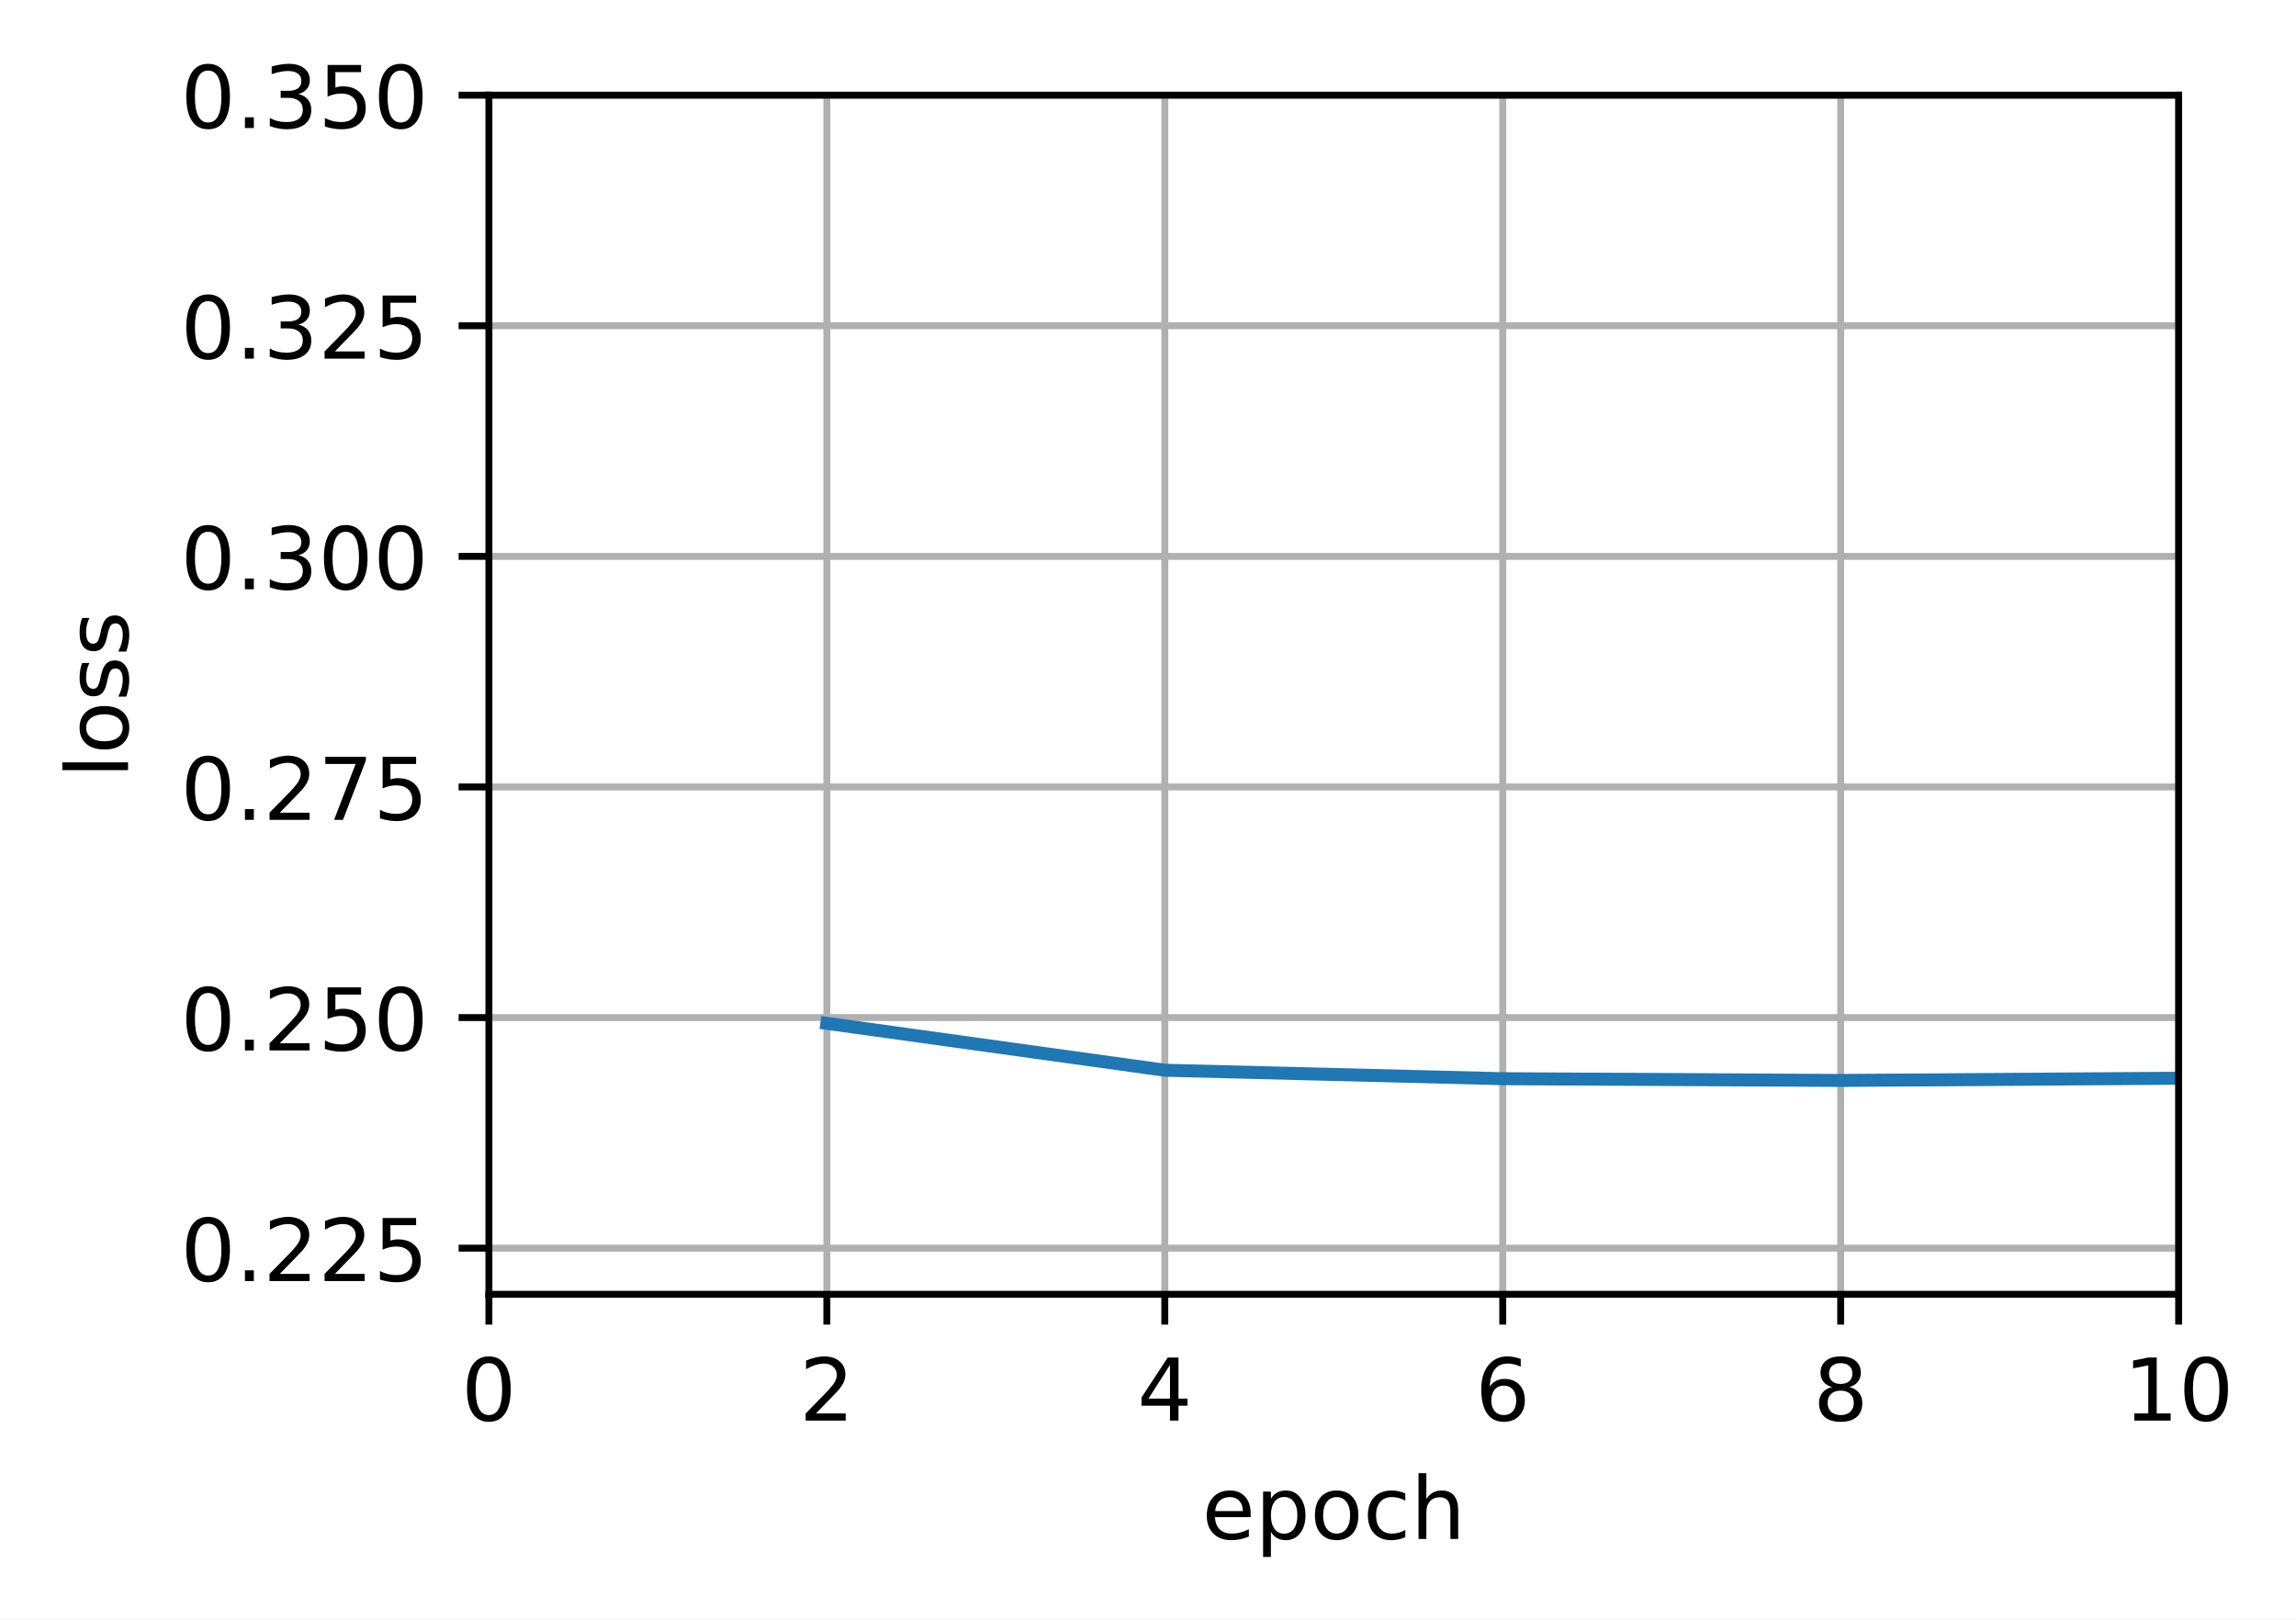
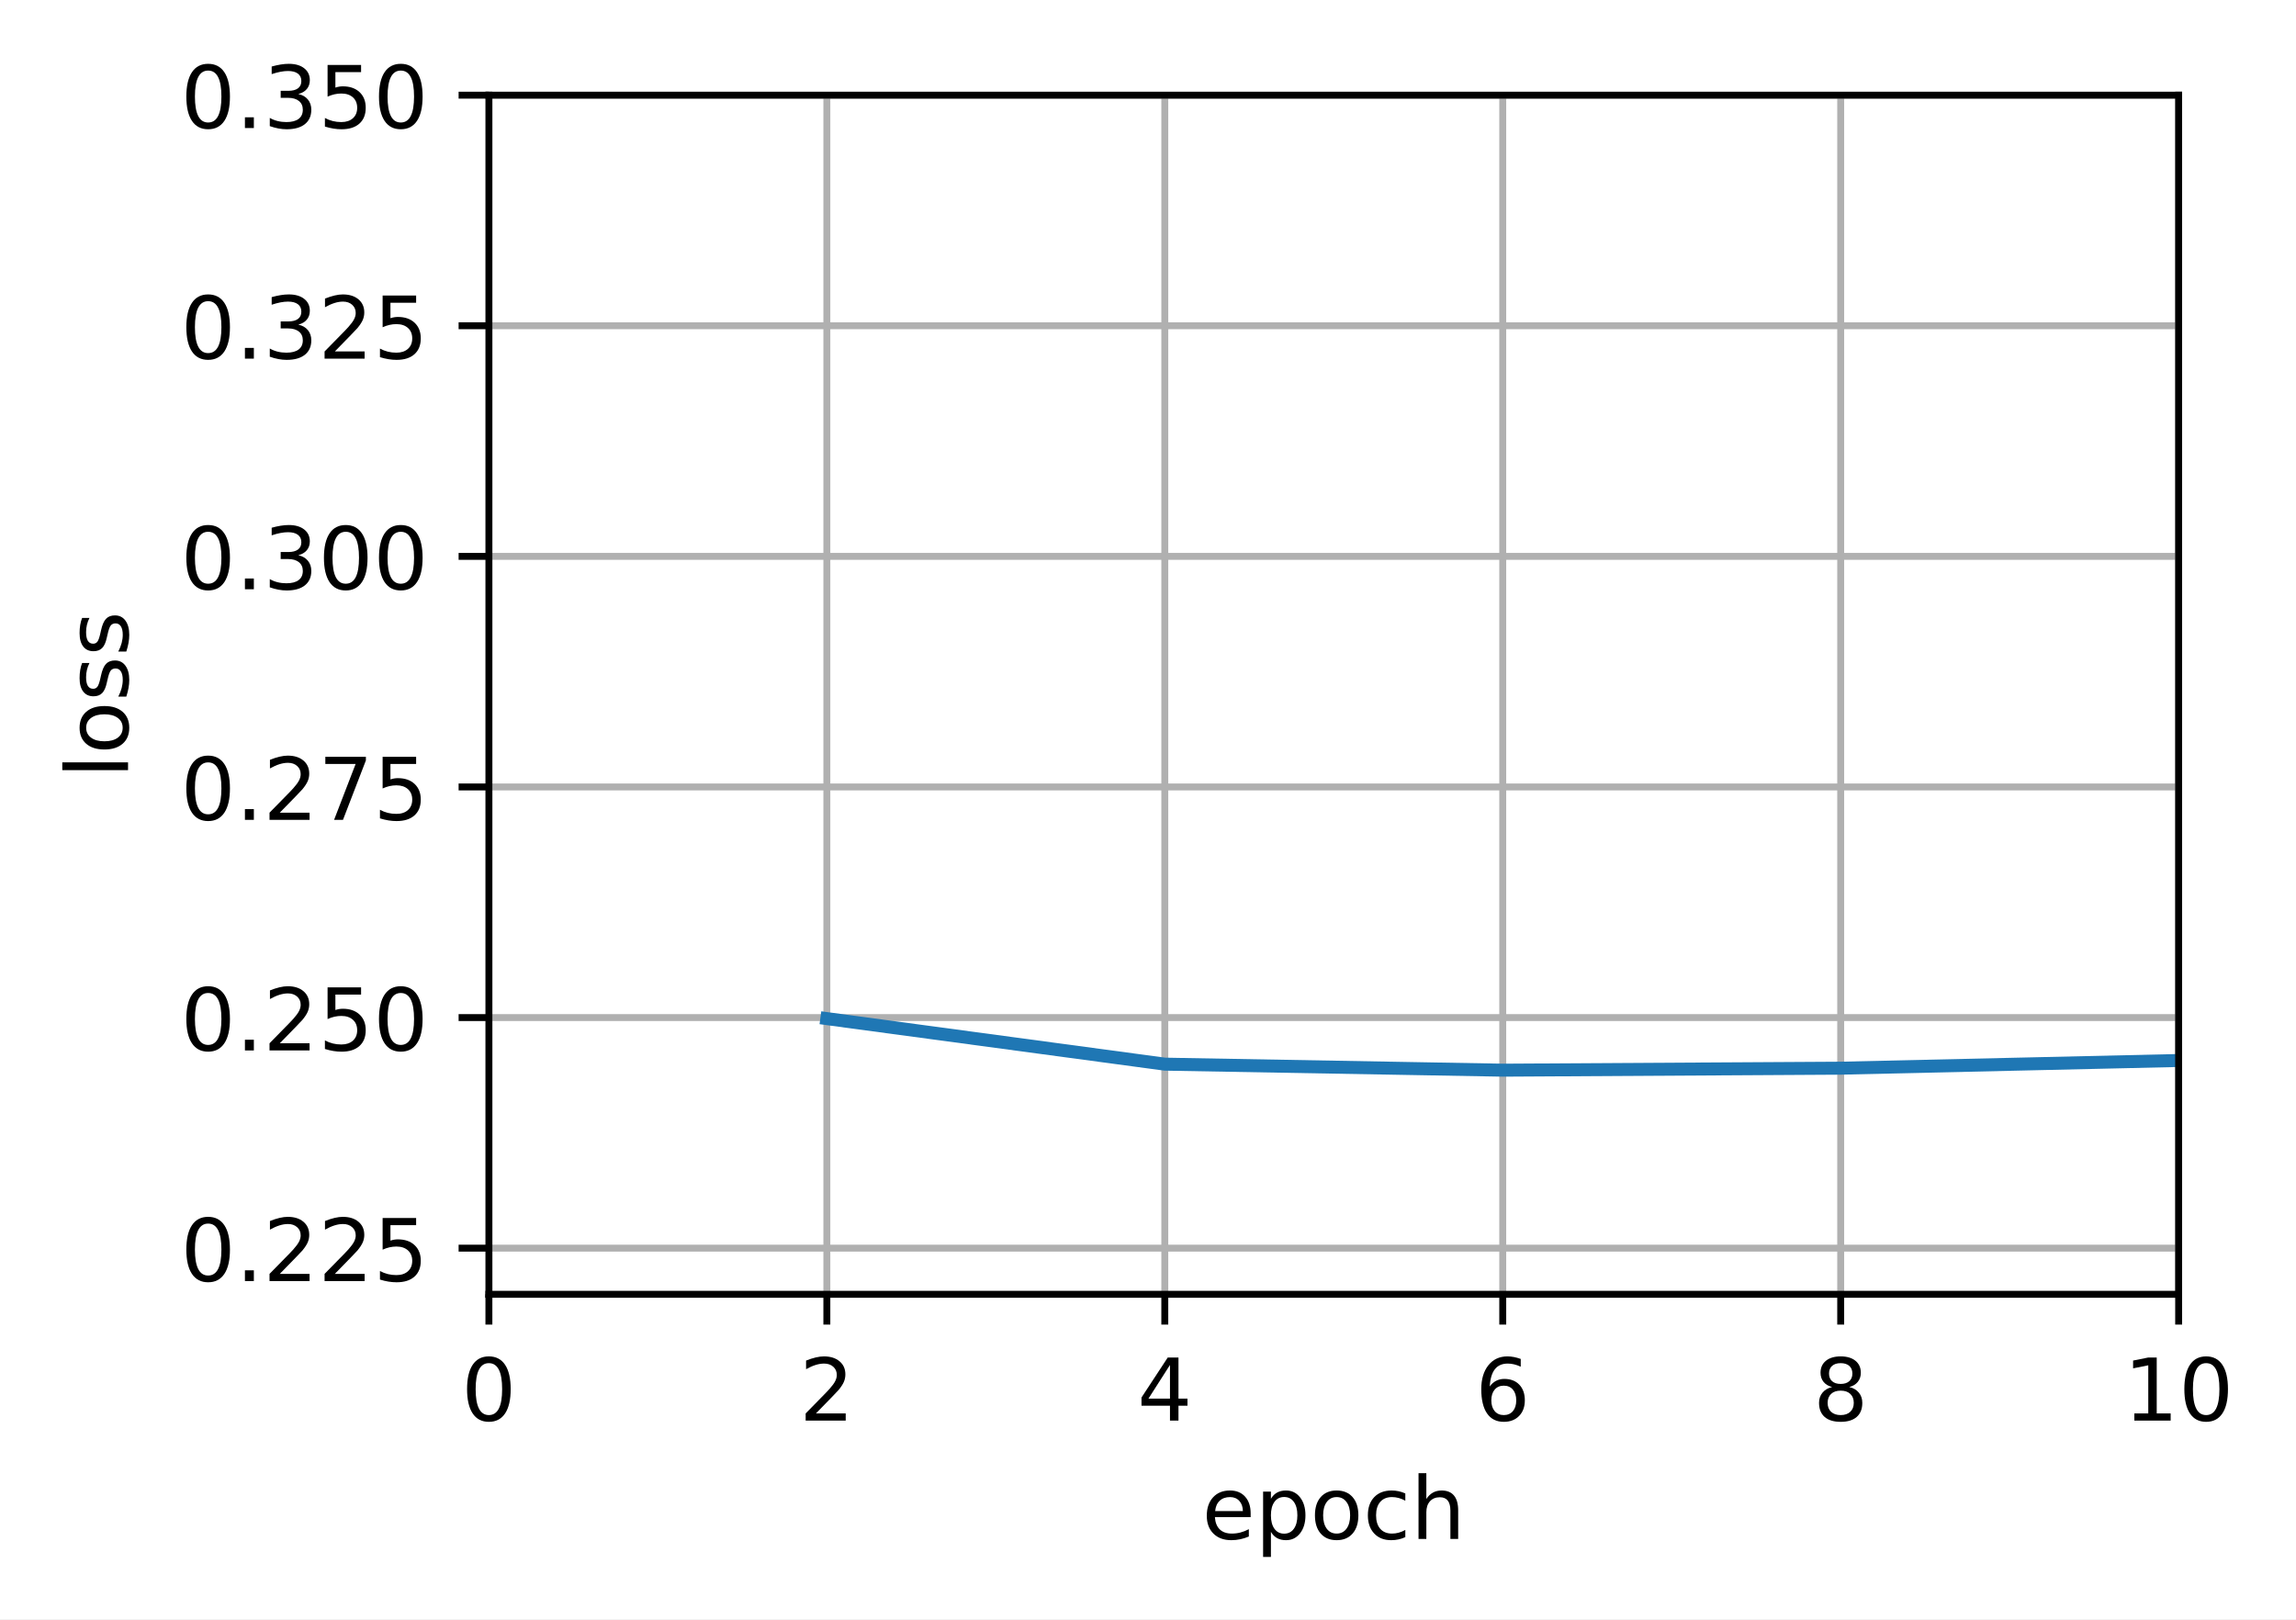
<svg xmlns="http://www.w3.org/2000/svg" xmlns:xlink="http://www.w3.org/1999/xlink" width="265.369pt" height="187.155pt" viewBox="0 0 265.369 187.155" version="1.1">
  <defs>
    <style type="text/css">*{stroke-linejoin: round; stroke-linecap: butt}</style>
  </defs>
  <g id="figure_1">
    <g id="patch_1">
      <path d="M -0 187.155  L 265.369 187.155  L 265.369 -0  L -0 -0  z " style="fill: #ffffff" />
    </g>
    <g id="axes_1">
      <g id="patch_2">
        <path d="M 56.506 149.599  L 251.806 149.599  L 251.806 10.999  L 56.506 10.999  z " style="fill: #ffffff" />
      </g>
      <g id="matplotlib.axis_1">
        <g id="xtick_1">
          <g id="line2d_1">
-             <path d="M 56.506 149.599  L 56.506 10.999  " clip-path="url(#p209140a55d)" style="fill: none; stroke: #b0b0b0; stroke-width: 0.8; stroke-linecap: square" />
+             <path d="M 56.506 149.599  L 56.506 10.999  " clip-path="url(#p2aec1efd85)" style="fill: none; stroke: #b0b0b0; stroke-width: 0.8; stroke-linecap: square" />
          </g>
          <g id="line2d_2">
            <defs>
-               <path id="mf3496a4bae" d="M 0 0  L 0 3.5  " style="stroke: #000000; stroke-width: 0.8" />
+               <path id="m5b77063b98" d="M 0 0  L 0 3.5  " style="stroke: #000000; stroke-width: 0.8" />
            </defs>
            <g>
-               <use xlink:href="#mf3496a4bae" x="56.506" y="149.599" style="stroke: #000000; stroke-width: 0.8" />
+               <use xlink:href="#m5b77063b98" x="56.506" y="149.599" style="stroke: #000000; stroke-width: 0.8" />
            </g>
          </g>
          <g id="text_1">
            <g transform="translate(53.325 164.1977) scale(0.1 -0.1)">
              <defs>
                <path id="DejaVuSans-30" d="M 2034 4250  Q 1547 4250 1301 3770  Q 1056 3291 1056 2328  Q 1056 1369 1301 889  Q 1547 409 2034 409  Q 2525 409 2770 889  Q 3016 1369 3016 2328  Q 3016 3291 2770 3770  Q 2525 4250 2034 4250  z M 2034 4750  Q 2819 4750 3233 4129  Q 3647 3509 3647 2328  Q 3647 1150 3233 529  Q 2819 -91 2034 -91  Q 1250 -91 836 529  Q 422 1150 422 2328  Q 422 3509 836 4129  Q 1250 4750 2034 4750  z " transform="scale(0.015625)" />
              </defs>
              <use xlink:href="#DejaVuSans-30" />
            </g>
          </g>
        </g>
        <g id="xtick_2">
          <g id="line2d_3">
-             <path d="M 95.566 149.599  L 95.566 10.999  " clip-path="url(#p209140a55d)" style="fill: none; stroke: #b0b0b0; stroke-width: 0.8; stroke-linecap: square" />
+             <path d="M 95.566 149.599  L 95.566 10.999  " clip-path="url(#p2aec1efd85)" style="fill: none; stroke: #b0b0b0; stroke-width: 0.8; stroke-linecap: square" />
          </g>
          <g id="line2d_4">
            <g>
-               <use xlink:href="#mf3496a4bae" x="95.566" y="149.599" style="stroke: #000000; stroke-width: 0.8" />
+               <use xlink:href="#m5b77063b98" x="95.566" y="149.599" style="stroke: #000000; stroke-width: 0.8" />
            </g>
          </g>
          <g id="text_2">
            <g transform="translate(92.385 164.1977) scale(0.1 -0.1)">
              <defs>
                <path id="DejaVuSans-32" d="M 1228 531  L 3431 531  L 3431 0  L 469 0  L 469 531  Q 828 903 1448 1529  Q 2069 2156 2228 2338  Q 2531 2678 2651 2914  Q 2772 3150 2772 3378  Q 2772 3750 2511 3984  Q 2250 4219 1831 4219  Q 1534 4219 1204 4116  Q 875 4013 500 3803  L 500 4441  Q 881 4594 1212 4672  Q 1544 4750 1819 4750  Q 2544 4750 2975 4387  Q 3406 4025 3406 3419  Q 3406 3131 3298 2873  Q 3191 2616 2906 2266  Q 2828 2175 2409 1742  Q 1991 1309 1228 531  z " transform="scale(0.015625)" />
              </defs>
              <use xlink:href="#DejaVuSans-32" />
            </g>
          </g>
        </g>
        <g id="xtick_3">
          <g id="line2d_5">
-             <path d="M 134.626 149.599  L 134.626 10.999  " clip-path="url(#p209140a55d)" style="fill: none; stroke: #b0b0b0; stroke-width: 0.8; stroke-linecap: square" />
+             <path d="M 134.626 149.599  L 134.626 10.999  " clip-path="url(#p2aec1efd85)" style="fill: none; stroke: #b0b0b0; stroke-width: 0.8; stroke-linecap: square" />
          </g>
          <g id="line2d_6">
            <g>
-               <use xlink:href="#mf3496a4bae" x="134.626" y="149.599" style="stroke: #000000; stroke-width: 0.8" />
+               <use xlink:href="#m5b77063b98" x="134.626" y="149.599" style="stroke: #000000; stroke-width: 0.8" />
            </g>
          </g>
          <g id="text_3">
            <g transform="translate(131.445 164.1977) scale(0.1 -0.1)">
              <defs>
                <path id="DejaVuSans-34" d="M 2419 4116  L 825 1625  L 2419 1625  L 2419 4116  z M 2253 4666  L 3047 4666  L 3047 1625  L 3713 1625  L 3713 1100  L 3047 1100  L 3047 0  L 2419 0  L 2419 1100  L 313 1100  L 313 1709  L 2253 4666  z " transform="scale(0.015625)" />
              </defs>
              <use xlink:href="#DejaVuSans-34" />
            </g>
          </g>
        </g>
        <g id="xtick_4">
          <g id="line2d_7">
-             <path d="M 173.686 149.599  L 173.686 10.999  " clip-path="url(#p209140a55d)" style="fill: none; stroke: #b0b0b0; stroke-width: 0.8; stroke-linecap: square" />
+             <path d="M 173.686 149.599  L 173.686 10.999  " clip-path="url(#p2aec1efd85)" style="fill: none; stroke: #b0b0b0; stroke-width: 0.8; stroke-linecap: square" />
          </g>
          <g id="line2d_8">
            <g>
-               <use xlink:href="#mf3496a4bae" x="173.686" y="149.599" style="stroke: #000000; stroke-width: 0.8" />
+               <use xlink:href="#m5b77063b98" x="173.686" y="149.599" style="stroke: #000000; stroke-width: 0.8" />
            </g>
          </g>
          <g id="text_4">
            <g transform="translate(170.505 164.1977) scale(0.1 -0.1)">
              <defs>
                <path id="DejaVuSans-36" d="M 2113 2584  Q 1688 2584 1439 2293  Q 1191 2003 1191 1497  Q 1191 994 1439 701  Q 1688 409 2113 409  Q 2538 409 2786 701  Q 3034 994 3034 1497  Q 3034 2003 2786 2293  Q 2538 2584 2113 2584  z M 3366 4563  L 3366 3988  Q 3128 4100 2886 4159  Q 2644 4219 2406 4219  Q 1781 4219 1451 3797  Q 1122 3375 1075 2522  Q 1259 2794 1537 2939  Q 1816 3084 2150 3084  Q 2853 3084 3261 2657  Q 3669 2231 3669 1497  Q 3669 778 3244 343  Q 2819 -91 2113 -91  Q 1303 -91 875 529  Q 447 1150 447 2328  Q 447 3434 972 4092  Q 1497 4750 2381 4750  Q 2619 4750 2861 4703  Q 3103 4656 3366 4563  z " transform="scale(0.015625)" />
              </defs>
              <use xlink:href="#DejaVuSans-36" />
            </g>
          </g>
        </g>
        <g id="xtick_5">
          <g id="line2d_9">
-             <path d="M 212.746 149.599  L 212.746 10.999  " clip-path="url(#p209140a55d)" style="fill: none; stroke: #b0b0b0; stroke-width: 0.8; stroke-linecap: square" />
+             <path d="M 212.746 149.599  L 212.746 10.999  " clip-path="url(#p2aec1efd85)" style="fill: none; stroke: #b0b0b0; stroke-width: 0.8; stroke-linecap: square" />
          </g>
          <g id="line2d_10">
            <g>
-               <use xlink:href="#mf3496a4bae" x="212.746" y="149.599" style="stroke: #000000; stroke-width: 0.8" />
+               <use xlink:href="#m5b77063b98" x="212.746" y="149.599" style="stroke: #000000; stroke-width: 0.8" />
            </g>
          </g>
          <g id="text_5">
            <g transform="translate(209.565 164.1977) scale(0.1 -0.1)">
              <defs>
                <path id="DejaVuSans-38" d="M 2034 2216  Q 1584 2216 1326 1975  Q 1069 1734 1069 1313  Q 1069 891 1326 650  Q 1584 409 2034 409  Q 2484 409 2743 651  Q 3003 894 3003 1313  Q 3003 1734 2745 1975  Q 2488 2216 2034 2216  z M 1403 2484  Q 997 2584 770 2862  Q 544 3141 544 3541  Q 544 4100 942 4425  Q 1341 4750 2034 4750  Q 2731 4750 3128 4425  Q 3525 4100 3525 3541  Q 3525 3141 3298 2862  Q 3072 2584 2669 2484  Q 3125 2378 3379 2068  Q 3634 1759 3634 1313  Q 3634 634 3220 271  Q 2806 -91 2034 -91  Q 1263 -91 848 271  Q 434 634 434 1313  Q 434 1759 690 2068  Q 947 2378 1403 2484  z M 1172 3481  Q 1172 3119 1398 2916  Q 1625 2713 2034 2713  Q 2441 2713 2670 2916  Q 2900 3119 2900 3481  Q 2900 3844 2670 4047  Q 2441 4250 2034 4250  Q 1625 4250 1398 4047  Q 1172 3844 1172 3481  z " transform="scale(0.015625)" />
              </defs>
              <use xlink:href="#DejaVuSans-38" />
            </g>
          </g>
        </g>
        <g id="xtick_6">
          <g id="line2d_11">
-             <path d="M 251.806 149.599  L 251.806 10.999  " clip-path="url(#p209140a55d)" style="fill: none; stroke: #b0b0b0; stroke-width: 0.8; stroke-linecap: square" />
+             <path d="M 251.806 149.599  L 251.806 10.999  " clip-path="url(#p2aec1efd85)" style="fill: none; stroke: #b0b0b0; stroke-width: 0.8; stroke-linecap: square" />
          </g>
          <g id="line2d_12">
            <g>
-               <use xlink:href="#mf3496a4bae" x="251.806" y="149.599" style="stroke: #000000; stroke-width: 0.8" />
+               <use xlink:href="#m5b77063b98" x="251.806" y="149.599" style="stroke: #000000; stroke-width: 0.8" />
            </g>
          </g>
          <g id="text_6">
            <g transform="translate(245.4437 164.1977) scale(0.1 -0.1)">
              <defs>
                <path id="DejaVuSans-31" d="M 794 531  L 1825 531  L 1825 4091  L 703 3866  L 703 4441  L 1819 4666  L 2450 4666  L 2450 531  L 3481 531  L 3481 0  L 794 0  L 794 531  z " transform="scale(0.015625)" />
              </defs>
              <use xlink:href="#DejaVuSans-31" />
-               <use xlink:href="#DejaVuSans-30" x="63.623" />
+               <use xlink:href="#DejaVuSans-30" transform="translate(63.62305 0)" />
            </g>
          </g>
        </g>
        <g id="text_7">
          <g transform="translate(138.9281 177.8758) scale(0.1 -0.1)">
            <defs>
              <path id="DejaVuSans-65" d="M 3597 1894  L 3597 1613  L 953 1613  Q 991 1019 1311 708  Q 1631 397 2203 397  Q 2534 397 2845 478  Q 3156 559 3463 722  L 3463 178  Q 3153 47 2828 -22  Q 2503 -91 2169 -91  Q 1331 -91 842 396  Q 353 884 353 1716  Q 353 2575 817 3079  Q 1281 3584 2069 3584  Q 2775 3584 3186 3129  Q 3597 2675 3597 1894  z M 3022 2063  Q 3016 2534 2758 2815  Q 2500 3097 2075 3097  Q 1594 3097 1305 2825  Q 1016 2553 972 2059  L 3022 2063  z " transform="scale(0.015625)" />
              <path id="DejaVuSans-70" d="M 1159 525  L 1159 -1331  L 581 -1331  L 581 3500  L 1159 3500  L 1159 2969  Q 1341 3281 1617 3432  Q 1894 3584 2278 3584  Q 2916 3584 3314 3078  Q 3713 2572 3713 1747  Q 3713 922 3314 415  Q 2916 -91 2278 -91  Q 1894 -91 1617 61  Q 1341 213 1159 525  z M 3116 1747  Q 3116 2381 2855 2742  Q 2594 3103 2138 3103  Q 1681 3103 1420 2742  Q 1159 2381 1159 1747  Q 1159 1113 1420 752  Q 1681 391 2138 391  Q 2594 391 2855 752  Q 3116 1113 3116 1747  z " transform="scale(0.015625)" />
              <path id="DejaVuSans-6f" d="M 1959 3097  Q 1497 3097 1228 2736  Q 959 2375 959 1747  Q 959 1119 1226 758  Q 1494 397 1959 397  Q 2419 397 2687 759  Q 2956 1122 2956 1747  Q 2956 2369 2687 2733  Q 2419 3097 1959 3097  z M 1959 3584  Q 2709 3584 3137 3096  Q 3566 2609 3566 1747  Q 3566 888 3137 398  Q 2709 -91 1959 -91  Q 1206 -91 779 398  Q 353 888 353 1747  Q 353 2609 779 3096  Q 1206 3584 1959 3584  z " transform="scale(0.015625)" />
              <path id="DejaVuSans-63" d="M 3122 3366  L 3122 2828  Q 2878 2963 2633 3030  Q 2388 3097 2138 3097  Q 1578 3097 1268 2742  Q 959 2388 959 1747  Q 959 1106 1268 751  Q 1578 397 2138 397  Q 2388 397 2633 464  Q 2878 531 3122 666  L 3122 134  Q 2881 22 2623 -34  Q 2366 -91 2075 -91  Q 1284 -91 818 406  Q 353 903 353 1747  Q 353 2603 823 3093  Q 1294 3584 2113 3584  Q 2378 3584 2631 3529  Q 2884 3475 3122 3366  z " transform="scale(0.015625)" />
              <path id="DejaVuSans-68" d="M 3513 2113  L 3513 0  L 2938 0  L 2938 2094  Q 2938 2591 2744 2837  Q 2550 3084 2163 3084  Q 1697 3084 1428 2787  Q 1159 2491 1159 1978  L 1159 0  L 581 0  L 581 4863  L 1159 4863  L 1159 2956  Q 1366 3272 1645 3428  Q 1925 3584 2291 3584  Q 2894 3584 3203 3211  Q 3513 2838 3513 2113  z " transform="scale(0.015625)" />
            </defs>
            <use xlink:href="#DejaVuSans-65" />
-             <use xlink:href="#DejaVuSans-70" x="61.523" />
-             <use xlink:href="#DejaVuSans-6f" x="125" />
-             <use xlink:href="#DejaVuSans-63" x="186.182" />
-             <use xlink:href="#DejaVuSans-68" x="241.162" />
+             <use xlink:href="#DejaVuSans-70" transform="translate(61.52344 0)" />
+             <use xlink:href="#DejaVuSans-6f" transform="translate(125 0)" />
+             <use xlink:href="#DejaVuSans-63" transform="translate(186.1816 0)" />
+             <use xlink:href="#DejaVuSans-68" transform="translate(241.1621 0)" />
          </g>
        </g>
      </g>
      <g id="matplotlib.axis_2">
        <g id="ytick_1">
          <g id="line2d_13">
-             <path d="M 56.506 144.268  L 251.806 144.268  " clip-path="url(#p209140a55d)" style="fill: none; stroke: #b0b0b0; stroke-width: 0.8; stroke-linecap: square" />
+             <path d="M 56.506 144.268  L 251.806 144.268  " clip-path="url(#p2aec1efd85)" style="fill: none; stroke: #b0b0b0; stroke-width: 0.8; stroke-linecap: square" />
          </g>
          <g id="line2d_14">
            <defs>
-               <path id="mc311a58e04" d="M 0 0  L -3.5 0  " style="stroke: #000000; stroke-width: 0.8" />
+               <path id="md7aaf4e12d" d="M 0 0  L -3.5 0  " style="stroke: #000000; stroke-width: 0.8" />
            </defs>
            <g>
-               <use xlink:href="#mc311a58e04" x="56.506" y="144.268" style="stroke: #000000; stroke-width: 0.8" />
+               <use xlink:href="#md7aaf4e12d" x="56.506" y="144.268" style="stroke: #000000; stroke-width: 0.8" />
            </g>
          </g>
          <g id="text_8">
            <g transform="translate(20.87813 148.0677) scale(0.1 -0.1)">
              <defs>
                <path id="DejaVuSans-2e" d="M 684 794  L 1344 794  L 1344 0  L 684 0  L 684 794  z " transform="scale(0.015625)" />
                <path id="DejaVuSans-35" d="M 691 4666  L 3169 4666  L 3169 4134  L 1269 4134  L 1269 2991  Q 1406 3038 1543 3061  Q 1681 3084 1819 3084  Q 2600 3084 3056 2656  Q 3513 2228 3513 1497  Q 3513 744 3044 326  Q 2575 -91 1722 -91  Q 1428 -91 1123 -41  Q 819 9 494 109  L 494 744  Q 775 591 1075 516  Q 1375 441 1709 441  Q 2250 441 2565 725  Q 2881 1009 2881 1497  Q 2881 1984 2565 2268  Q 2250 2553 1709 2553  Q 1456 2553 1204 2497  Q 953 2441 691 2322  L 691 4666  z " transform="scale(0.015625)" />
              </defs>
              <use xlink:href="#DejaVuSans-30" />
-               <use xlink:href="#DejaVuSans-2e" x="63.623" />
-               <use xlink:href="#DejaVuSans-32" x="95.41" />
-               <use xlink:href="#DejaVuSans-32" x="159.033" />
-               <use xlink:href="#DejaVuSans-35" x="222.656" />
+               <use xlink:href="#DejaVuSans-2e" transform="translate(63.62305 0)" />
+               <use xlink:href="#DejaVuSans-32" transform="translate(95.41016 0)" />
+               <use xlink:href="#DejaVuSans-32" transform="translate(159.0332 0)" />
+               <use xlink:href="#DejaVuSans-35" transform="translate(222.6562 0)" />
            </g>
          </g>
        </g>
        <g id="ytick_2">
          <g id="line2d_15">
-             <path d="M 56.506 117.615  L 251.806 117.615  " clip-path="url(#p209140a55d)" style="fill: none; stroke: #b0b0b0; stroke-width: 0.8; stroke-linecap: square" />
+             <path d="M 56.506 117.615  L 251.806 117.615  " clip-path="url(#p2aec1efd85)" style="fill: none; stroke: #b0b0b0; stroke-width: 0.8; stroke-linecap: square" />
          </g>
          <g id="line2d_16">
            <g>
-               <use xlink:href="#mc311a58e04" x="56.506" y="117.615" style="stroke: #000000; stroke-width: 0.8" />
+               <use xlink:href="#md7aaf4e12d" x="56.506" y="117.615" style="stroke: #000000; stroke-width: 0.8" />
            </g>
          </g>
          <g id="text_9">
            <g transform="translate(20.87813 121.4138) scale(0.1 -0.1)">
              <use xlink:href="#DejaVuSans-30" />
-               <use xlink:href="#DejaVuSans-2e" x="63.623" />
-               <use xlink:href="#DejaVuSans-32" x="95.41" />
-               <use xlink:href="#DejaVuSans-35" x="159.033" />
-               <use xlink:href="#DejaVuSans-30" x="222.656" />
+               <use xlink:href="#DejaVuSans-2e" transform="translate(63.62305 0)" />
+               <use xlink:href="#DejaVuSans-32" transform="translate(95.41016 0)" />
+               <use xlink:href="#DejaVuSans-35" transform="translate(159.0332 0)" />
+               <use xlink:href="#DejaVuSans-30" transform="translate(222.6562 0)" />
            </g>
          </g>
        </g>
        <g id="ytick_3">
          <g id="line2d_17">
-             <path d="M 56.506 90.961  L 251.806 90.961  " clip-path="url(#p209140a55d)" style="fill: none; stroke: #b0b0b0; stroke-width: 0.8; stroke-linecap: square" />
+             <path d="M 56.506 90.961  L 251.806 90.961  " clip-path="url(#p2aec1efd85)" style="fill: none; stroke: #b0b0b0; stroke-width: 0.8; stroke-linecap: square" />
          </g>
          <g id="line2d_18">
            <g>
-               <use xlink:href="#mc311a58e04" x="56.506" y="90.961" style="stroke: #000000; stroke-width: 0.8" />
+               <use xlink:href="#md7aaf4e12d" x="56.506" y="90.961" style="stroke: #000000; stroke-width: 0.8" />
            </g>
          </g>
          <g id="text_10">
            <g transform="translate(20.87813 94.75998) scale(0.1 -0.1)">
              <defs>
                <path id="DejaVuSans-37" d="M 525 4666  L 3525 4666  L 3525 4397  L 1831 0  L 1172 0  L 2766 4134  L 525 4134  L 525 4666  z " transform="scale(0.015625)" />
              </defs>
              <use xlink:href="#DejaVuSans-30" />
-               <use xlink:href="#DejaVuSans-2e" x="63.623" />
-               <use xlink:href="#DejaVuSans-32" x="95.41" />
-               <use xlink:href="#DejaVuSans-37" x="159.033" />
-               <use xlink:href="#DejaVuSans-35" x="222.656" />
+               <use xlink:href="#DejaVuSans-2e" transform="translate(63.62305 0)" />
+               <use xlink:href="#DejaVuSans-32" transform="translate(95.41016 0)" />
+               <use xlink:href="#DejaVuSans-37" transform="translate(159.0332 0)" />
+               <use xlink:href="#DejaVuSans-35" transform="translate(222.6562 0)" />
            </g>
          </g>
        </g>
        <g id="ytick_4">
          <g id="line2d_19">
-             <path d="M 56.506 64.307  L 251.806 64.307  " clip-path="url(#p209140a55d)" style="fill: none; stroke: #b0b0b0; stroke-width: 0.8; stroke-linecap: square" />
+             <path d="M 56.506 64.307  L 251.806 64.307  " clip-path="url(#p2aec1efd85)" style="fill: none; stroke: #b0b0b0; stroke-width: 0.8; stroke-linecap: square" />
          </g>
          <g id="line2d_20">
            <g>
-               <use xlink:href="#mc311a58e04" x="56.506" y="64.307" style="stroke: #000000; stroke-width: 0.8" />
+               <use xlink:href="#md7aaf4e12d" x="56.506" y="64.307" style="stroke: #000000; stroke-width: 0.8" />
            </g>
          </g>
          <g id="text_11">
            <g transform="translate(20.87813 68.10613) scale(0.1 -0.1)">
              <defs>
                <path id="DejaVuSans-33" d="M 2597 2516  Q 3050 2419 3304 2112  Q 3559 1806 3559 1356  Q 3559 666 3084 287  Q 2609 -91 1734 -91  Q 1441 -91 1130 -33  Q 819 25 488 141  L 488 750  Q 750 597 1062 519  Q 1375 441 1716 441  Q 2309 441 2620 675  Q 2931 909 2931 1356  Q 2931 1769 2642 2001  Q 2353 2234 1838 2234  L 1294 2234  L 1294 2753  L 1863 2753  Q 2328 2753 2575 2939  Q 2822 3125 2822 3475  Q 2822 3834 2567 4026  Q 2313 4219 1838 4219  Q 1578 4219 1281 4162  Q 984 4106 628 3988  L 628 4550  Q 988 4650 1302 4700  Q 1616 4750 1894 4750  Q 2613 4750 3031 4423  Q 3450 4097 3450 3541  Q 3450 3153 3228 2886  Q 3006 2619 2597 2516  z " transform="scale(0.015625)" />
              </defs>
              <use xlink:href="#DejaVuSans-30" />
-               <use xlink:href="#DejaVuSans-2e" x="63.623" />
-               <use xlink:href="#DejaVuSans-33" x="95.41" />
-               <use xlink:href="#DejaVuSans-30" x="159.033" />
-               <use xlink:href="#DejaVuSans-30" x="222.656" />
+               <use xlink:href="#DejaVuSans-2e" transform="translate(63.62305 0)" />
+               <use xlink:href="#DejaVuSans-33" transform="translate(95.41016 0)" />
+               <use xlink:href="#DejaVuSans-30" transform="translate(159.0332 0)" />
+               <use xlink:href="#DejaVuSans-30" transform="translate(222.6562 0)" />
            </g>
          </g>
        </g>
        <g id="ytick_5">
          <g id="line2d_21">
-             <path d="M 56.506 37.653  L 251.806 37.653  " clip-path="url(#p209140a55d)" style="fill: none; stroke: #b0b0b0; stroke-width: 0.8; stroke-linecap: square" />
+             <path d="M 56.506 37.653  L 251.806 37.653  " clip-path="url(#p2aec1efd85)" style="fill: none; stroke: #b0b0b0; stroke-width: 0.8; stroke-linecap: square" />
          </g>
          <g id="line2d_22">
            <g>
-               <use xlink:href="#mc311a58e04" x="56.506" y="37.653" style="stroke: #000000; stroke-width: 0.8" />
+               <use xlink:href="#md7aaf4e12d" x="56.506" y="37.653" style="stroke: #000000; stroke-width: 0.8" />
            </g>
          </g>
          <g id="text_12">
            <g transform="translate(20.87813 41.45228) scale(0.1 -0.1)">
              <use xlink:href="#DejaVuSans-30" />
-               <use xlink:href="#DejaVuSans-2e" x="63.623" />
-               <use xlink:href="#DejaVuSans-33" x="95.41" />
-               <use xlink:href="#DejaVuSans-32" x="159.033" />
-               <use xlink:href="#DejaVuSans-35" x="222.656" />
+               <use xlink:href="#DejaVuSans-2e" transform="translate(63.62305 0)" />
+               <use xlink:href="#DejaVuSans-33" transform="translate(95.41016 0)" />
+               <use xlink:href="#DejaVuSans-32" transform="translate(159.0332 0)" />
+               <use xlink:href="#DejaVuSans-35" transform="translate(222.6562 0)" />
            </g>
          </g>
        </g>
        <g id="ytick_6">
          <g id="line2d_23">
-             <path d="M 56.506 10.999  L 251.806 10.999  " clip-path="url(#p209140a55d)" style="fill: none; stroke: #b0b0b0; stroke-width: 0.8; stroke-linecap: square" />
+             <path d="M 56.506 10.999  L 251.806 10.999  " clip-path="url(#p2aec1efd85)" style="fill: none; stroke: #b0b0b0; stroke-width: 0.8; stroke-linecap: square" />
          </g>
          <g id="line2d_24">
            <g>
-               <use xlink:href="#mc311a58e04" x="56.506" y="10.999" style="stroke: #000000; stroke-width: 0.8" />
+               <use xlink:href="#md7aaf4e12d" x="56.506" y="10.999" style="stroke: #000000; stroke-width: 0.8" />
            </g>
          </g>
          <g id="text_13">
            <g transform="translate(20.87813 14.79844) scale(0.1 -0.1)">
              <use xlink:href="#DejaVuSans-30" />
-               <use xlink:href="#DejaVuSans-2e" x="63.623" />
-               <use xlink:href="#DejaVuSans-33" x="95.41" />
-               <use xlink:href="#DejaVuSans-35" x="159.033" />
-               <use xlink:href="#DejaVuSans-30" x="222.656" />
+               <use xlink:href="#DejaVuSans-2e" transform="translate(63.62305 0)" />
+               <use xlink:href="#DejaVuSans-33" transform="translate(95.41016 0)" />
+               <use xlink:href="#DejaVuSans-35" transform="translate(159.0332 0)" />
+               <use xlink:href="#DejaVuSans-30" transform="translate(222.6562 0)" />
            </g>
          </g>
        </g>
        <g id="text_14">
          <g transform="translate(14.79844 89.95703) rotate(-90) scale(0.1 -0.1)">
            <defs>
              <path id="DejaVuSans-6c" d="M 603 4863  L 1178 4863  L 1178 0  L 603 0  L 603 4863  z " transform="scale(0.015625)" />
              <path id="DejaVuSans-73" d="M 2834 3397  L 2834 2853  Q 2591 2978 2328 3040  Q 2066 3103 1784 3103  Q 1356 3103 1142 2972  Q 928 2841 928 2578  Q 928 2378 1081 2264  Q 1234 2150 1697 2047  L 1894 2003  Q 2506 1872 2764 1633  Q 3022 1394 3022 966  Q 3022 478 2636 193  Q 2250 -91 1575 -91  Q 1294 -91 989 -36  Q 684 19 347 128  L 347 722  Q 666 556 975 473  Q 1284 391 1588 391  Q 1994 391 2212 530  Q 2431 669 2431 922  Q 2431 1156 2273 1281  Q 2116 1406 1581 1522  L 1381 1569  Q 847 1681 609 1914  Q 372 2147 372 2553  Q 372 3047 722 3315  Q 1072 3584 1716 3584  Q 2034 3584 2315 3537  Q 2597 3491 2834 3397  z " transform="scale(0.015625)" />
            </defs>
            <use xlink:href="#DejaVuSans-6c" />
-             <use xlink:href="#DejaVuSans-6f" x="27.783" />
-             <use xlink:href="#DejaVuSans-73" x="88.965" />
-             <use xlink:href="#DejaVuSans-73" x="141.064" />
+             <use xlink:href="#DejaVuSans-6f" transform="translate(27.7832 0)" />
+             <use xlink:href="#DejaVuSans-73" transform="translate(88.96484 0)" />
+             <use xlink:href="#DejaVuSans-73" transform="translate(141.0645 0)" />
          </g>
        </g>
      </g>
      <g id="line2d_25">
-         <path d="M 95.566 118.28  L 134.626 123.702  L 173.686 124.68  L 212.746 124.881  L 251.806 124.628  " clip-path="url(#p209140a55d)" style="fill: none; stroke: #1f77b4; stroke-width: 1.5; stroke-linecap: square" />
+         <path d="M 95.566 117.734  L 134.626 122.998  L 173.686 123.694  L 212.746 123.464  L 251.806 122.574  " clip-path="url(#p2aec1efd85)" style="fill: none; stroke: #1f77b4; stroke-width: 1.5; stroke-linecap: square" />
      </g>
      <g id="patch_3">
        <path d="M 56.506 149.599  L 56.506 10.999  " style="fill: none; stroke: #000000; stroke-width: 0.8; stroke-linejoin: miter; stroke-linecap: square" />
      </g>
      <g id="patch_4">
        <path d="M 251.806 149.599  L 251.806 10.999  " style="fill: none; stroke: #000000; stroke-width: 0.8; stroke-linejoin: miter; stroke-linecap: square" />
      </g>
      <g id="patch_5">
        <path d="M 56.506 149.599  L 251.806 149.599  " style="fill: none; stroke: #000000; stroke-width: 0.8; stroke-linejoin: miter; stroke-linecap: square" />
      </g>
      <g id="patch_6">
        <path d="M 56.506 10.999  L 251.806 10.999  " style="fill: none; stroke: #000000; stroke-width: 0.8; stroke-linejoin: miter; stroke-linecap: square" />
      </g>
    </g>
  </g>
  <defs>
-     <clipPath id="p209140a55d">
+     <clipPath id="p2aec1efd85">
      <rect x="56.506" y="10.999" width="195.3" height="138.6" />
    </clipPath>
  </defs>
</svg>
